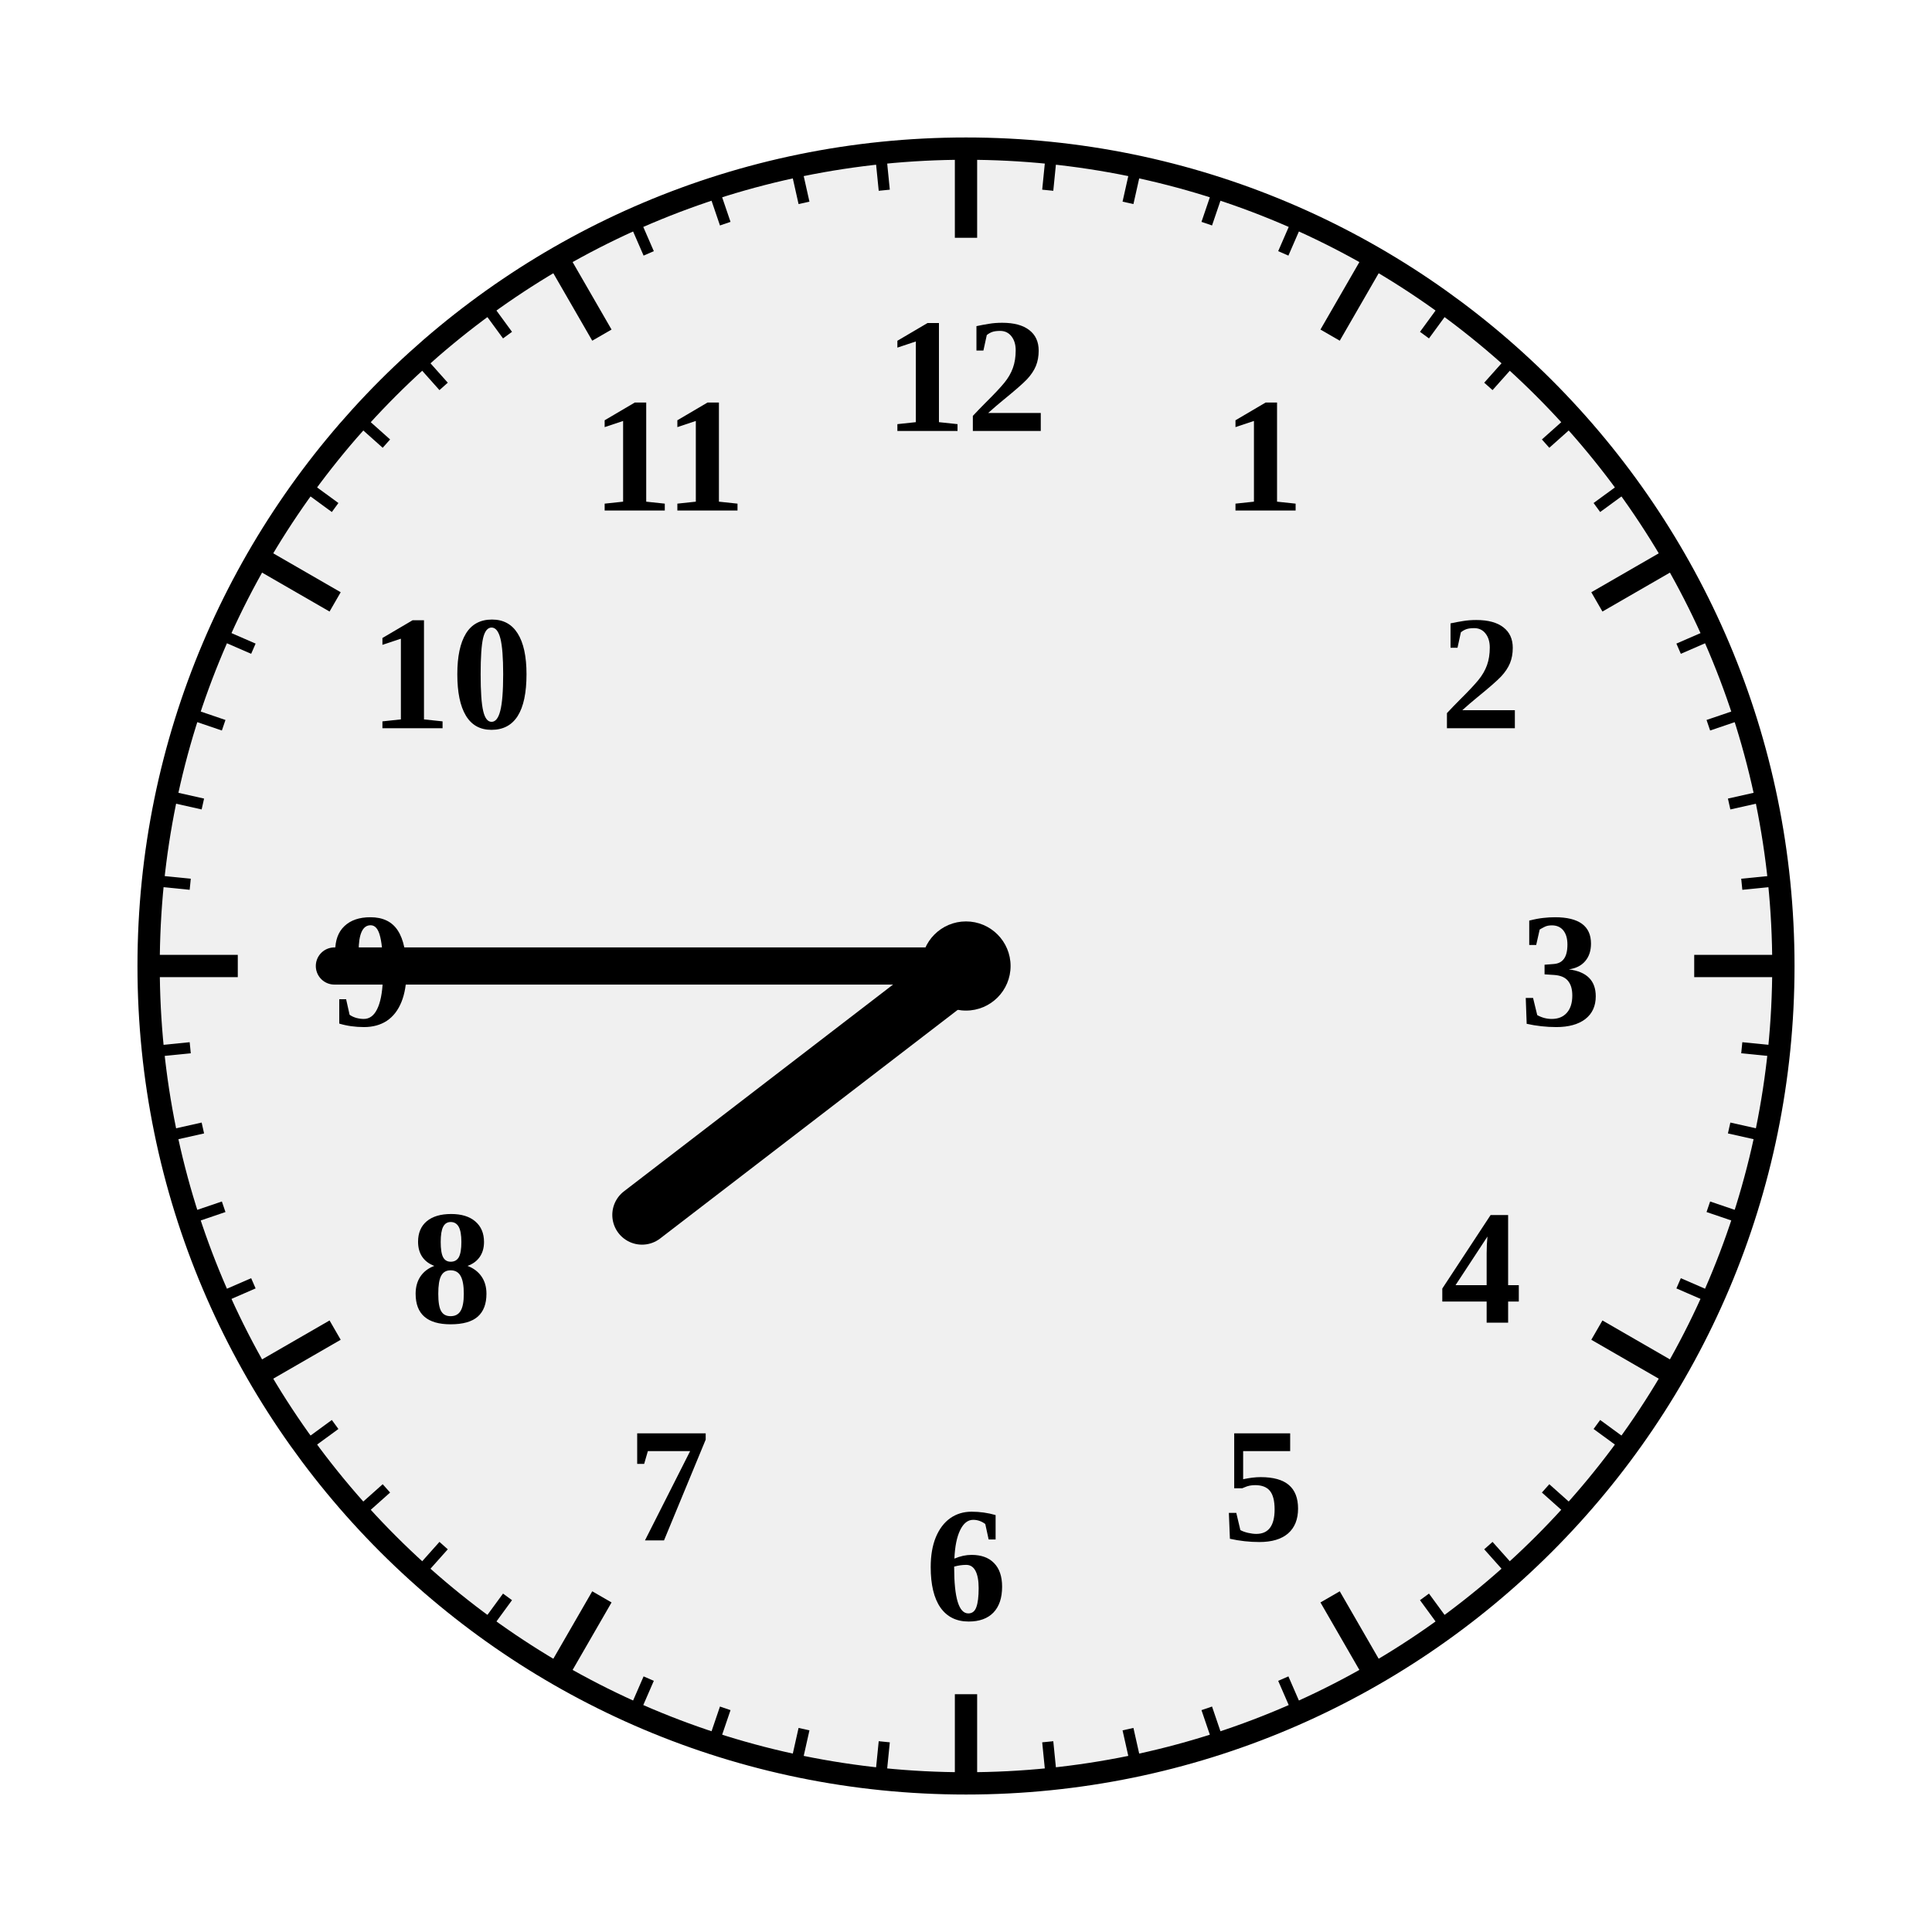
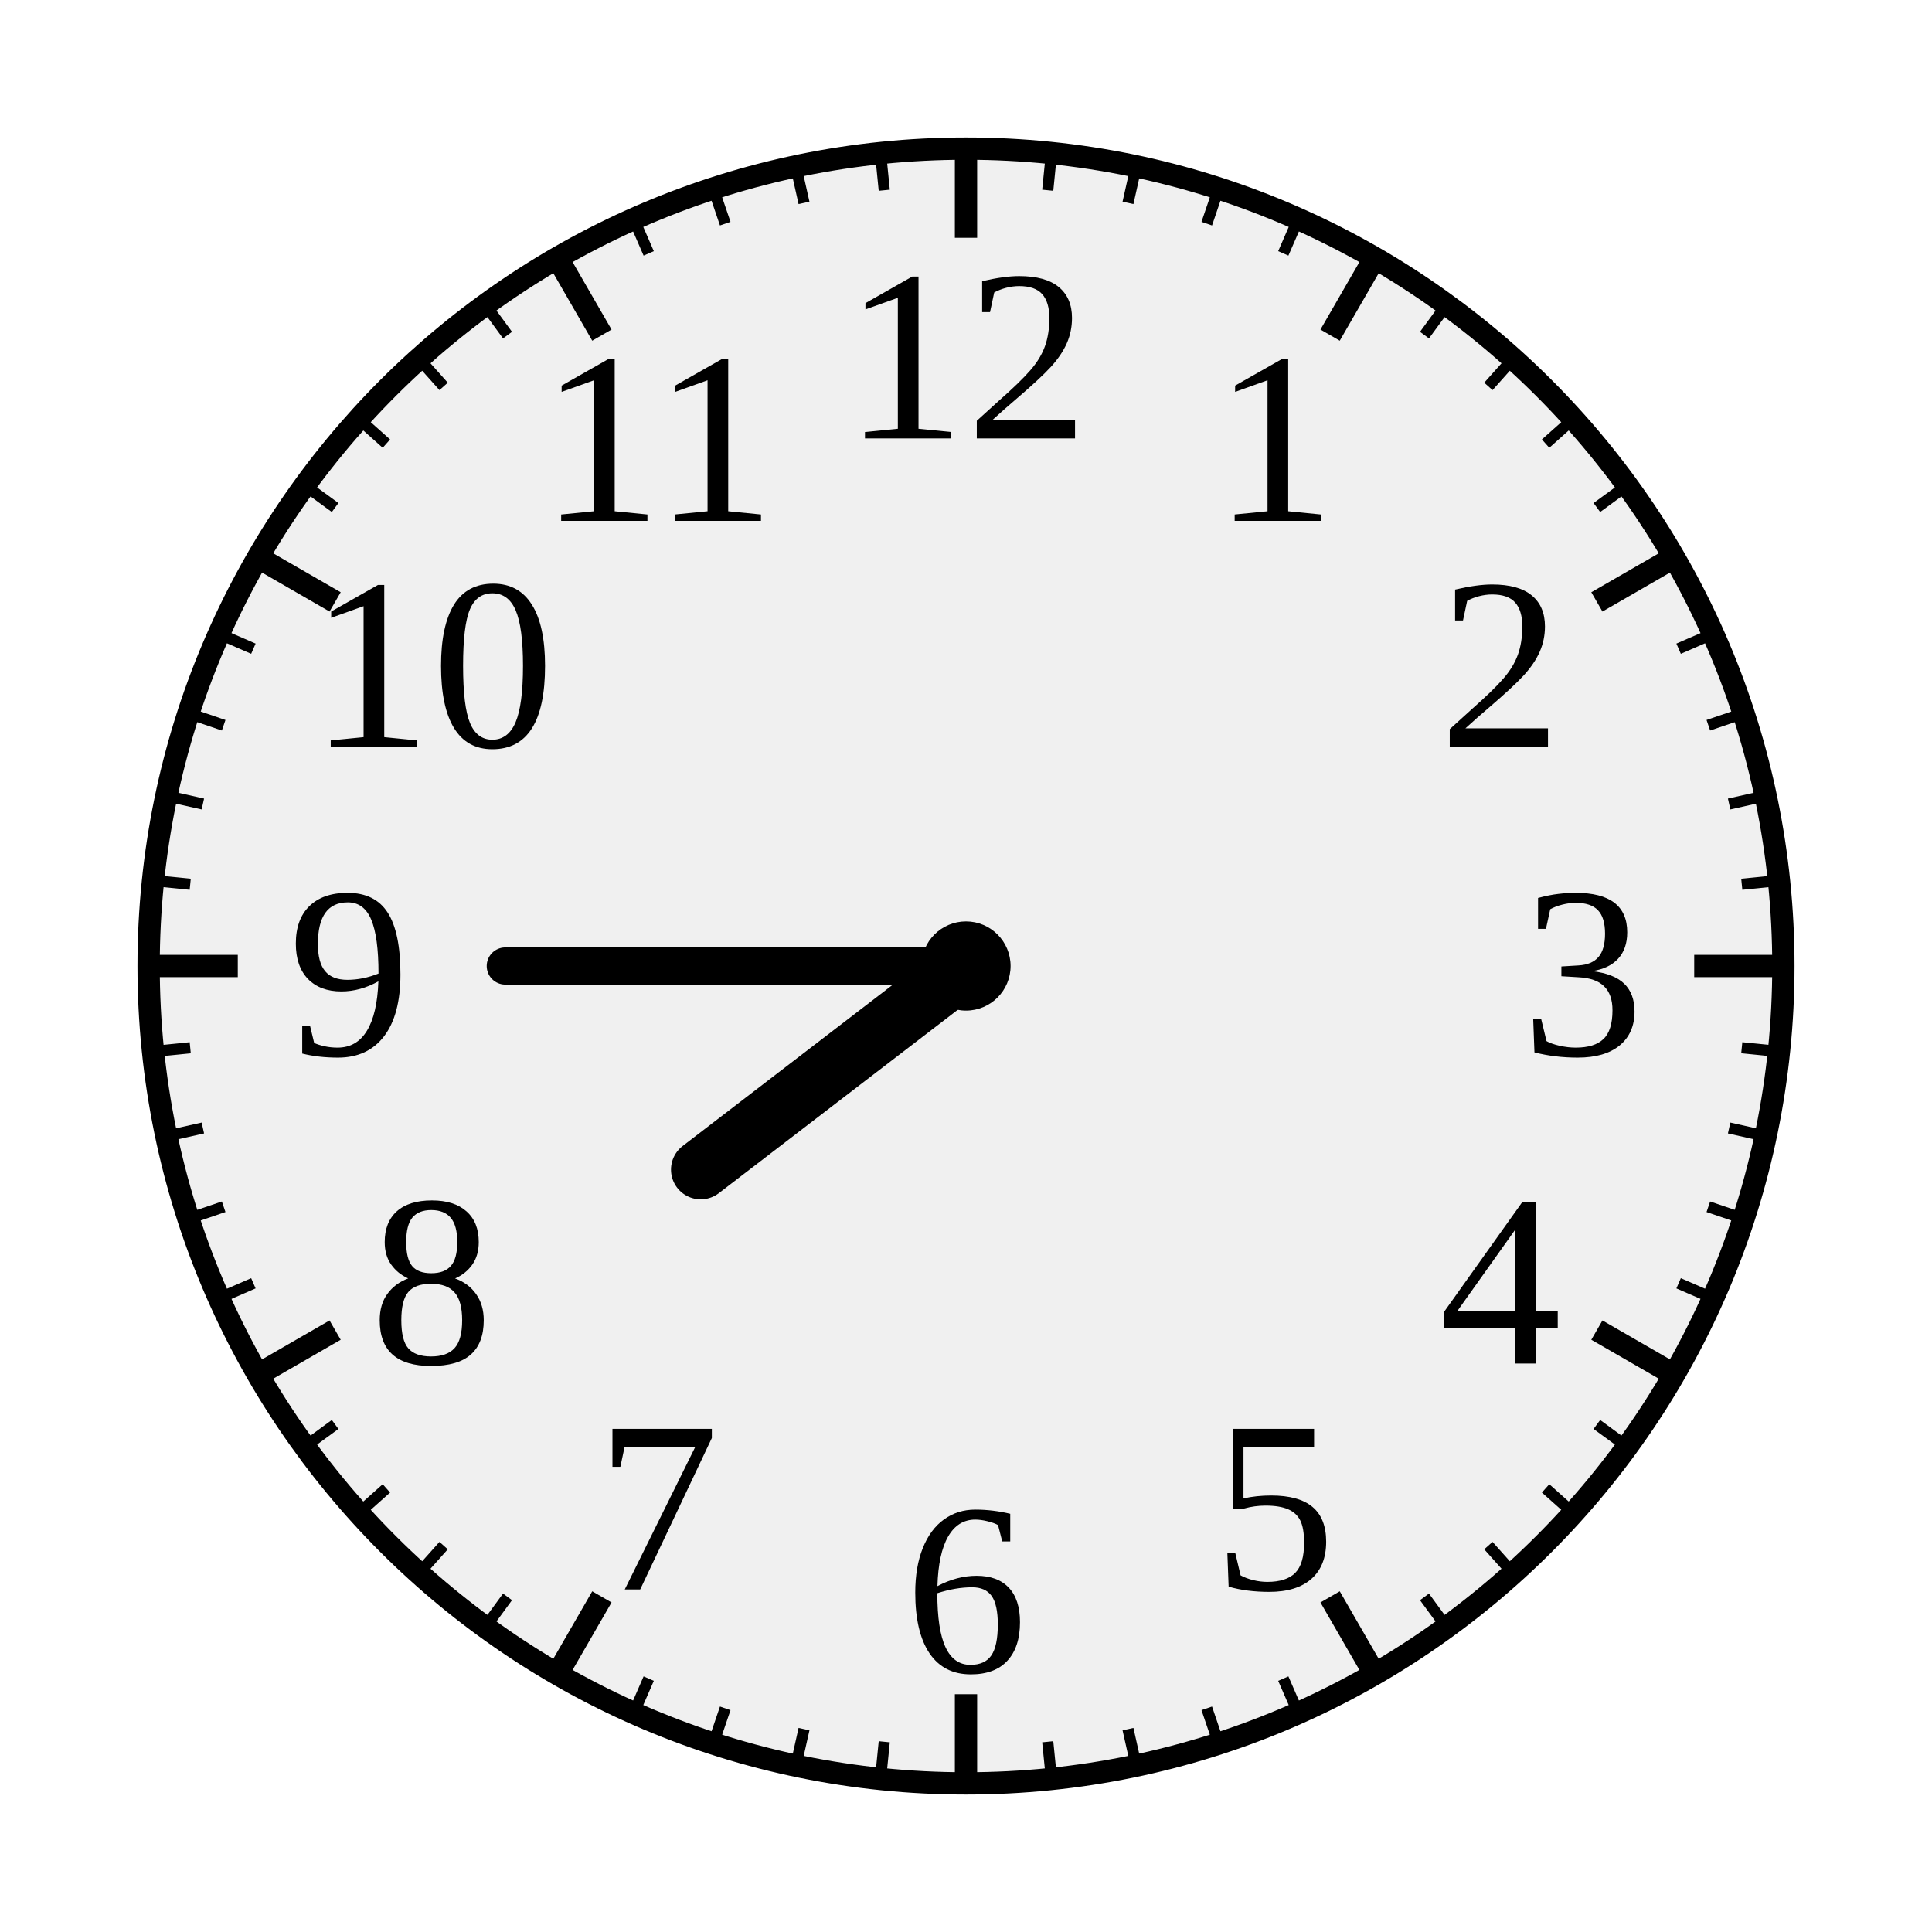
<svg xmlns="http://www.w3.org/2000/svg" viewBox="0 0 260 260" role="img">
  <circle cx="130" cy="130" r="110" fill="currentColor" fill-opacity="0.06" stroke="currentColor" stroke-width="3" />
  <line x1="130.0" y1="32.0" x2="130.0" y2="20.0" stroke="currentColor" stroke-width="3" />
  <line x1="141.0" y1="25.6" x2="141.5" y2="20.6" stroke="currentColor" stroke-width="1.5" />
  <line x1="151.8" y1="27.3" x2="152.9" y2="22.4" stroke="currentColor" stroke-width="1.5" />
  <line x1="162.4" y1="30.1" x2="164.0" y2="25.4" stroke="currentColor" stroke-width="1.5" />
  <line x1="172.7" y1="34.1" x2="174.7" y2="29.5" stroke="currentColor" stroke-width="1.5" />
  <line x1="179.0" y1="45.1" x2="185.0" y2="34.7" stroke="currentColor" stroke-width="3" />
  <line x1="191.7" y1="45.1" x2="194.7" y2="41.0" stroke="currentColor" stroke-width="1.5" />
  <line x1="200.3" y1="52.0" x2="203.6" y2="48.3" stroke="currentColor" stroke-width="1.5" />
  <line x1="208.0" y1="59.7" x2="211.7" y2="56.4" stroke="currentColor" stroke-width="1.5" />
  <line x1="214.9" y1="68.3" x2="219.0" y2="65.3" stroke="currentColor" stroke-width="1.5" />
  <line x1="214.9" y1="81.0" x2="225.3" y2="75.0" stroke="currentColor" stroke-width="3" />
  <line x1="225.9" y1="87.3" x2="230.5" y2="85.3" stroke="currentColor" stroke-width="1.5" />
  <line x1="229.9" y1="97.6" x2="234.6" y2="96.0" stroke="currentColor" stroke-width="1.5" />
  <line x1="232.7" y1="108.2" x2="237.6" y2="107.1" stroke="currentColor" stroke-width="1.5" />
  <line x1="234.4" y1="119.0" x2="239.4" y2="118.5" stroke="currentColor" stroke-width="1.5" />
  <line x1="228.0" y1="130.0" x2="240.0" y2="130.0" stroke="currentColor" stroke-width="3" />
  <line x1="234.4" y1="141.0" x2="239.4" y2="141.5" stroke="currentColor" stroke-width="1.5" />
  <line x1="232.7" y1="151.8" x2="237.6" y2="152.9" stroke="currentColor" stroke-width="1.5" />
  <line x1="229.9" y1="162.4" x2="234.6" y2="164.0" stroke="currentColor" stroke-width="1.5" />
  <line x1="225.9" y1="172.7" x2="230.5" y2="174.7" stroke="currentColor" stroke-width="1.5" />
  <line x1="214.9" y1="179.0" x2="225.3" y2="185.0" stroke="currentColor" stroke-width="3" />
  <line x1="214.9" y1="191.7" x2="219.0" y2="194.7" stroke="currentColor" stroke-width="1.5" />
  <line x1="208.0" y1="200.3" x2="211.7" y2="203.6" stroke="currentColor" stroke-width="1.5" />
  <line x1="200.3" y1="208.0" x2="203.6" y2="211.7" stroke="currentColor" stroke-width="1.5" />
  <line x1="191.7" y1="214.9" x2="194.7" y2="219.0" stroke="currentColor" stroke-width="1.5" />
  <line x1="179.0" y1="214.9" x2="185.0" y2="225.3" stroke="currentColor" stroke-width="3" />
  <line x1="172.7" y1="225.9" x2="174.7" y2="230.5" stroke="currentColor" stroke-width="1.5" />
  <line x1="162.4" y1="229.9" x2="164.0" y2="234.6" stroke="currentColor" stroke-width="1.5" />
  <line x1="151.8" y1="232.7" x2="152.9" y2="237.6" stroke="currentColor" stroke-width="1.5" />
  <line x1="141.0" y1="234.4" x2="141.5" y2="239.4" stroke="currentColor" stroke-width="1.5" />
  <line x1="130.0" y1="228.0" x2="130.0" y2="240.0" stroke="currentColor" stroke-width="3" />
  <line x1="119.0" y1="234.4" x2="118.5" y2="239.4" stroke="currentColor" stroke-width="1.5" />
  <line x1="108.2" y1="232.7" x2="107.1" y2="237.6" stroke="currentColor" stroke-width="1.5" />
  <line x1="97.6" y1="229.9" x2="96.0" y2="234.6" stroke="currentColor" stroke-width="1.5" />
  <line x1="87.3" y1="225.9" x2="85.3" y2="230.5" stroke="currentColor" stroke-width="1.5" />
  <line x1="81.0" y1="214.9" x2="75.0" y2="225.3" stroke="currentColor" stroke-width="3" />
  <line x1="68.3" y1="214.9" x2="65.3" y2="219.0" stroke="currentColor" stroke-width="1.5" />
  <line x1="59.7" y1="208.0" x2="56.4" y2="211.7" stroke="currentColor" stroke-width="1.5" />
  <line x1="52.0" y1="200.3" x2="48.3" y2="203.6" stroke="currentColor" stroke-width="1.5" />
  <line x1="45.1" y1="191.7" x2="41.0" y2="194.7" stroke="currentColor" stroke-width="1.5" />
  <line x1="45.1" y1="179.0" x2="34.7" y2="185.0" stroke="currentColor" stroke-width="3" />
  <line x1="34.1" y1="172.7" x2="29.5" y2="174.7" stroke="currentColor" stroke-width="1.5" />
  <line x1="30.1" y1="162.4" x2="25.4" y2="164.0" stroke="currentColor" stroke-width="1.5" />
  <line x1="27.3" y1="151.8" x2="22.4" y2="152.9" stroke="currentColor" stroke-width="1.5" />
  <line x1="25.6" y1="141.0" x2="20.6" y2="141.5" stroke="currentColor" stroke-width="1.5" />
  <line x1="32.0" y1="130.0" x2="20.0" y2="130.0" stroke="currentColor" stroke-width="3" />
  <line x1="25.6" y1="119.0" x2="20.6" y2="118.5" stroke="currentColor" stroke-width="1.5" />
  <line x1="27.3" y1="108.2" x2="22.4" y2="107.1" stroke="currentColor" stroke-width="1.5" />
  <line x1="30.1" y1="97.6" x2="25.4" y2="96.0" stroke="currentColor" stroke-width="1.5" />
  <line x1="34.1" y1="87.3" x2="29.5" y2="85.3" stroke="currentColor" stroke-width="1.5" />
  <line x1="45.1" y1="81.0" x2="34.7" y2="75.0" stroke="currentColor" stroke-width="3" />
  <line x1="45.1" y1="68.3" x2="41.0" y2="65.3" stroke="currentColor" stroke-width="1.5" />
  <line x1="52.0" y1="59.7" x2="48.3" y2="56.4" stroke="currentColor" stroke-width="1.5" />
  <line x1="59.7" y1="52.0" x2="56.4" y2="48.3" stroke="currentColor" stroke-width="1.5" />
  <line x1="68.3" y1="45.1" x2="65.3" y2="41.0" stroke="currentColor" stroke-width="1.5" />
  <line x1="81.0" y1="45.1" x2="75.0" y2="34.7" stroke="currentColor" stroke-width="3" />
  <line x1="87.3" y1="34.1" x2="85.3" y2="29.5" stroke="currentColor" stroke-width="1.5" />
  <line x1="97.6" y1="30.1" x2="96.0" y2="25.4" stroke="currentColor" stroke-width="1.5" />
  <line x1="108.2" y1="27.3" x2="107.1" y2="22.4" stroke="currentColor" stroke-width="1.5" />
  <line x1="119.0" y1="25.6" x2="118.5" y2="20.6" stroke="currentColor" stroke-width="1.5" />
-   <text x="170.0" y="68.7" font-family="inherit" font-size="22" font-weight="700" fill="currentColor" text-anchor="middle">1</text>
-   <text x="199.3" y="98.0" font-family="inherit" font-size="22" font-weight="700" fill="currentColor" text-anchor="middle">2</text>
-   <text x="210.0" y="138.0" font-family="inherit" font-size="22" font-weight="700" fill="currentColor" text-anchor="middle">3</text>
-   <text x="199.3" y="178.0" font-family="inherit" font-size="22" font-weight="700" fill="currentColor" text-anchor="middle">4</text>
-   <text x="170.0" y="207.3" font-family="inherit" font-size="22" font-weight="700" fill="currentColor" text-anchor="middle">5</text>
-   <text x="130.0" y="218.0" font-family="inherit" font-size="22" font-weight="700" fill="currentColor" text-anchor="middle">6</text>
-   <text x="90.0" y="207.3" font-family="inherit" font-size="22" font-weight="700" fill="currentColor" text-anchor="middle">7</text>
-   <text x="60.7" y="178.0" font-family="inherit" font-size="22" font-weight="700" fill="currentColor" text-anchor="middle">8</text>
-   <text x="50.0" y="138.0" font-family="inherit" font-size="22" font-weight="700" fill="currentColor" text-anchor="middle">9</text>
-   <text x="60.7" y="98.0" font-family="inherit" font-size="22" font-weight="700" fill="currentColor" text-anchor="middle">10</text>
-   <text x="90.0" y="68.7" font-family="inherit" font-size="22" font-weight="700" fill="currentColor" text-anchor="middle">11</text>
-   <text x="130.0" y="58.0" font-family="inherit" font-size="22" font-weight="700" fill="currentColor" text-anchor="middle">12</text>
-   <line x1="130" y1="130" x2="86.4" y2="163.5" stroke="currentColor" stroke-width="8" stroke-linecap="round" />
-   <line x1="130" y1="130" x2="45.0" y2="130.0" stroke="currentColor" stroke-width="5" stroke-linecap="round" />
+   <text x="171.5" y="70.1" font-family="inherit" font-size="33" font-weight="400" fill="currentColor" text-anchor="middle">1</text>
+   <text x="201.9" y="100.5" font-family="inherit" font-size="33" font-weight="400" fill="currentColor" text-anchor="middle">2</text>
+   <text x="213.0" y="142.0" font-family="inherit" font-size="33" font-weight="400" fill="currentColor" text-anchor="middle">3</text>
+   <text x="201.9" y="183.5" font-family="inherit" font-size="33" font-weight="400" fill="currentColor" text-anchor="middle">4</text>
+   <text x="171.5" y="213.9" font-family="inherit" font-size="33" font-weight="400" fill="currentColor" text-anchor="middle">5</text>
+   <text x="130.0" y="225.0" font-family="inherit" font-size="33" font-weight="400" fill="currentColor" text-anchor="middle">6</text>
+   <text x="88.5" y="213.9" font-family="inherit" font-size="33" font-weight="400" fill="currentColor" text-anchor="middle">7</text>
+   <text x="58.1" y="183.5" font-family="inherit" font-size="33" font-weight="400" fill="currentColor" text-anchor="middle">8</text>
+   <text x="47.0" y="142.0" font-family="inherit" font-size="33" font-weight="400" fill="currentColor" text-anchor="middle">9</text>
+   <text x="58.1" y="100.5" font-family="inherit" font-size="33" font-weight="400" fill="currentColor" text-anchor="middle">10</text>
+   <text x="88.5" y="70.1" font-family="inherit" font-size="33" font-weight="400" fill="currentColor" text-anchor="middle">11</text>
+   <text x="130.0" y="59.0" font-family="inherit" font-size="33" font-weight="400" fill="currentColor" text-anchor="middle">12</text>
+   <line x1="130" y1="130" x2="94.3" y2="157.4" stroke="currentColor" stroke-width="8" stroke-linecap="round" />
+   <line x1="130" y1="130" x2="68.0" y2="130.0" stroke="currentColor" stroke-width="5" stroke-linecap="round" />
  <circle cx="130" cy="130" r="6" fill="currentColor" />
</svg>
